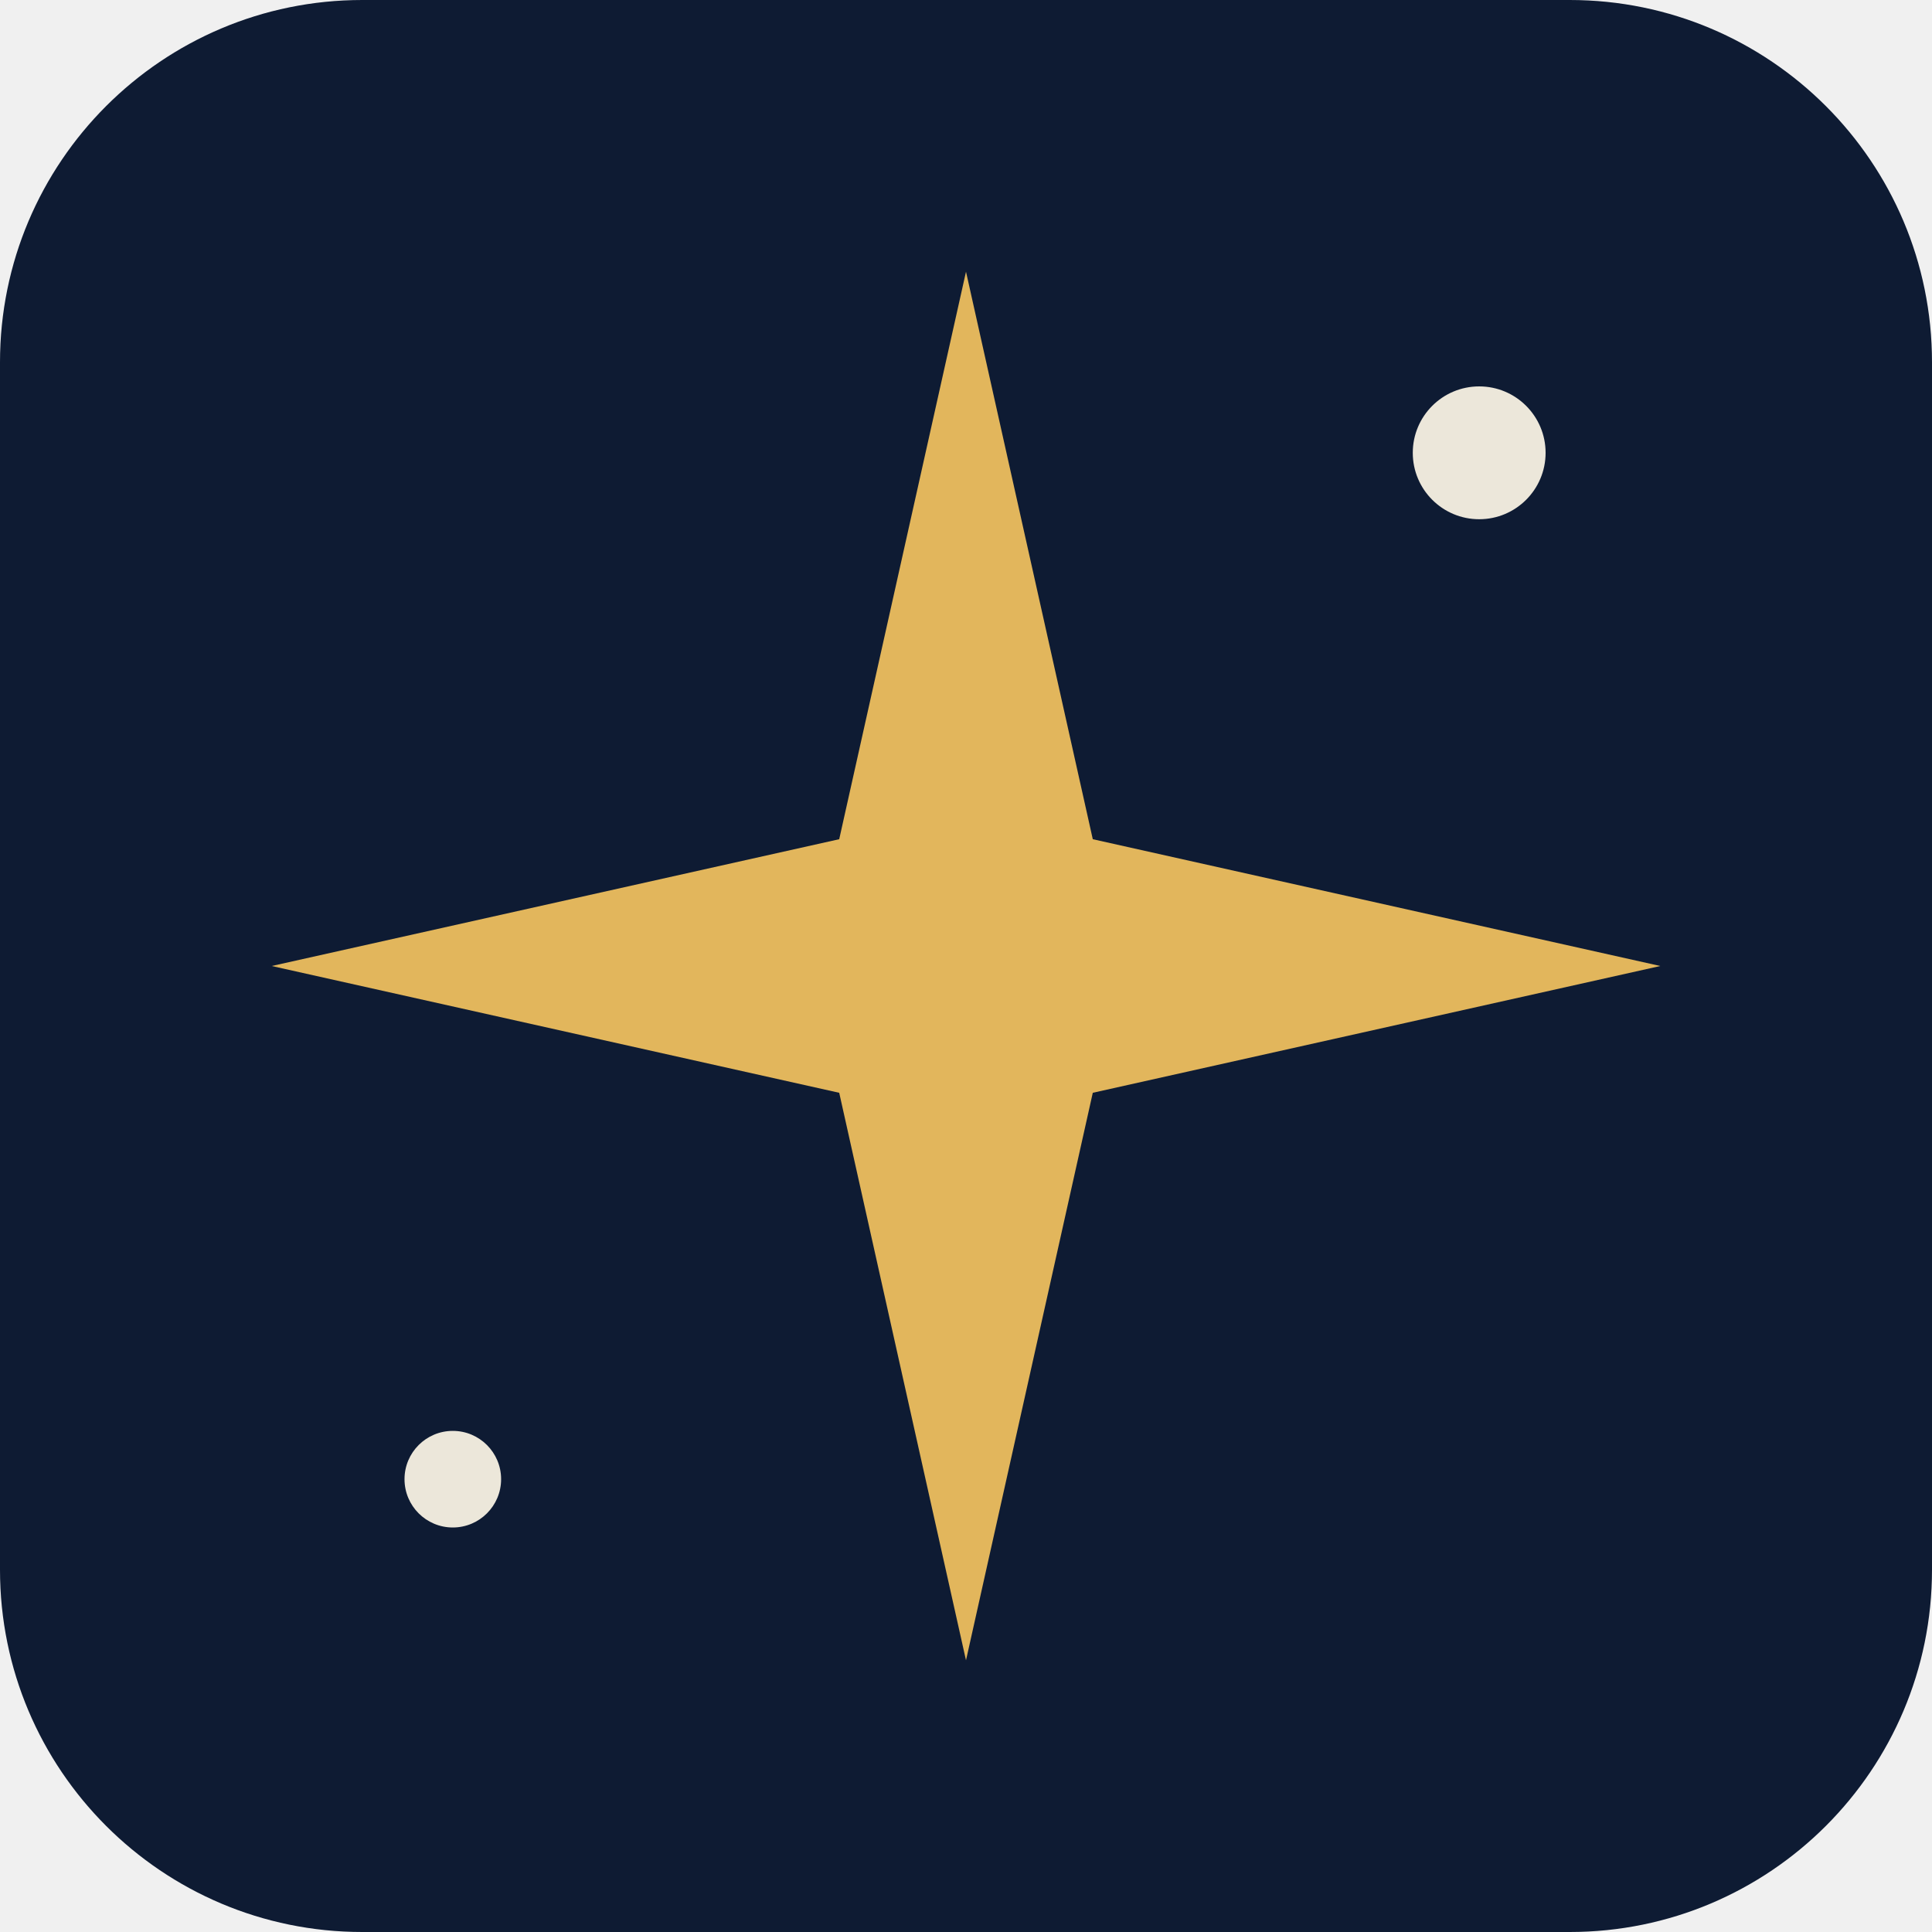
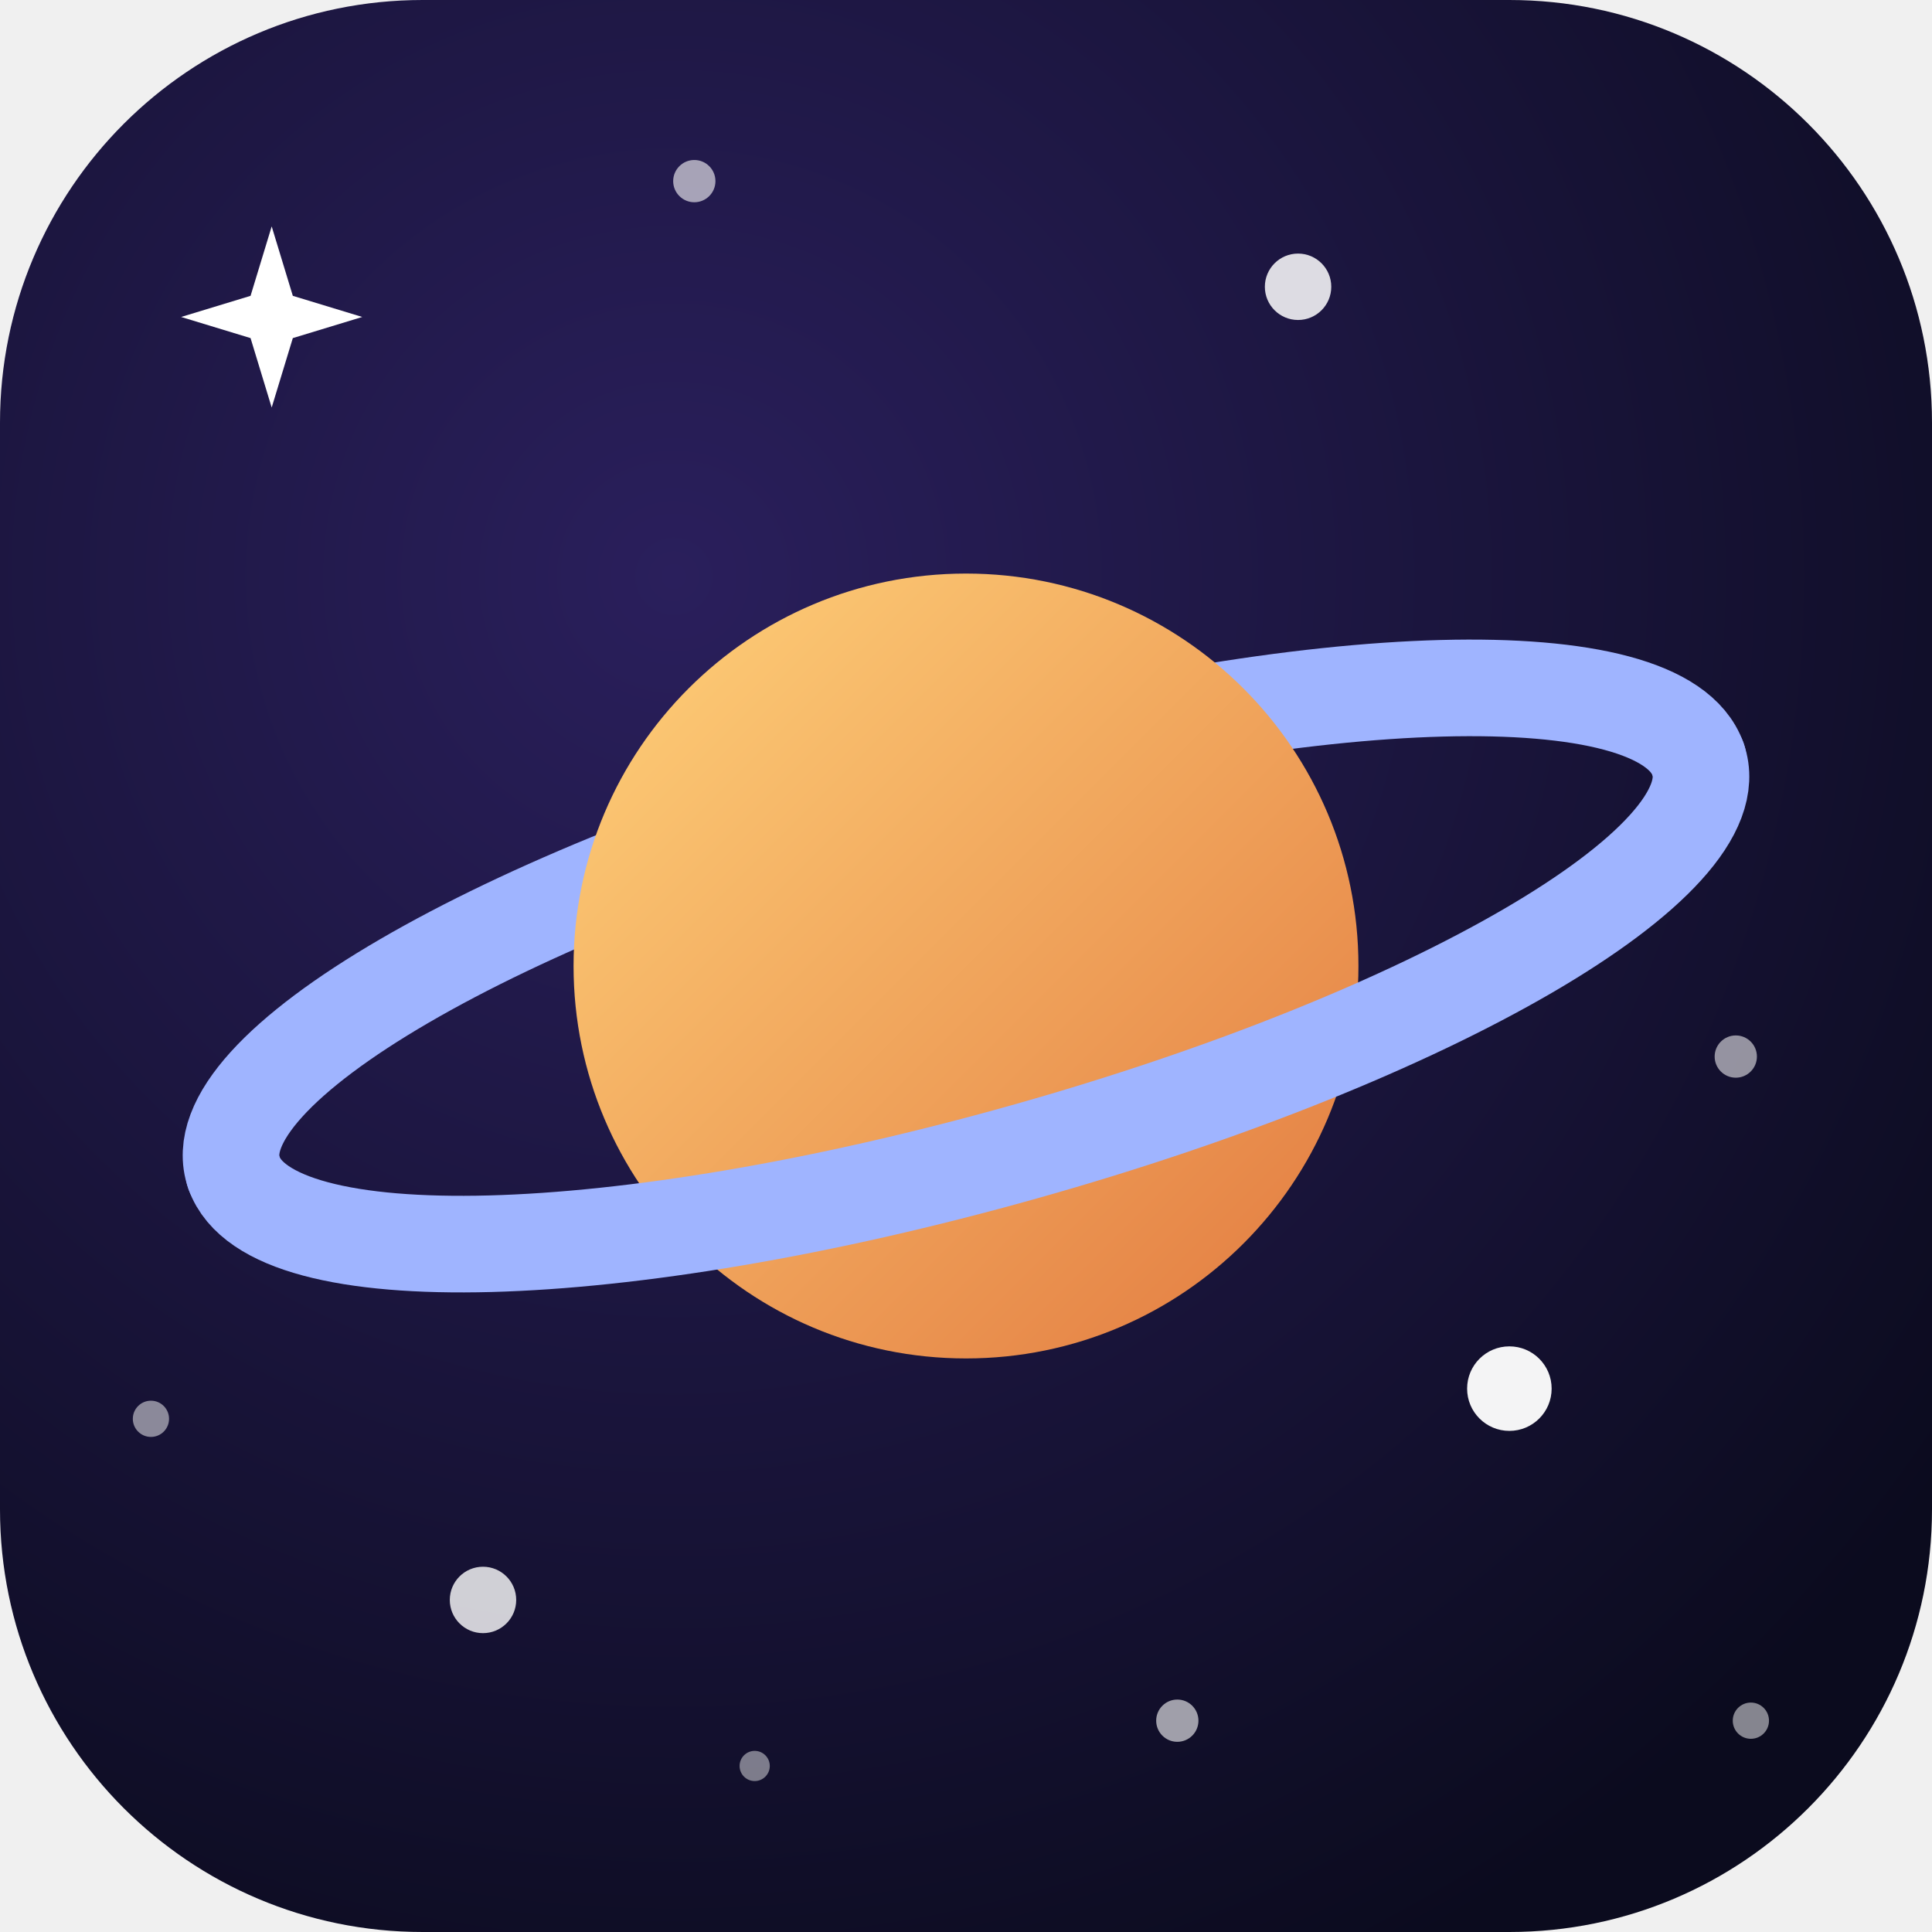
<svg xmlns="http://www.w3.org/2000/svg" viewBox="0 0 64 64">
-   <rect width="64" height="64" rx="12" fill="#0e1b33" />
-   <path d="M32 9 L36.2 27.8 L55 32 L36.2 36.2 L32 55 L27.8 36.2 L9 32 L27.8 27.8 Z" fill="#e2b65c" />
-   <circle cx="49" cy="15" r="2.2" fill="#ece7da" />
-   <circle cx="15" cy="49" r="1.6" fill="#ece7da" />
+   <defs>
+     <radialGradient id="bg" cx="35%" cy="30%" r="80%">
+       <stop offset="0" stop-color="#2a1f5c" />
+       <stop offset="1" stop-color="#0b0b1e" />
+     </radialGradient>
+     <linearGradient id="planet" x1="0" y1="0" x2="1" y2="1">
+       <stop offset="0" stop-color="#ffd27a" />
+       <stop offset="1" stop-color="#e2793f" />
+     </linearGradient>
+   </defs>
+   <rect width="64" height="64" rx="14" fill="url(#bg)" />
+   <g fill="#fff">
+     <path d="M9 7.5l.7 2.3 2.3.7-2.3.7-.7 2.3-.7-2.3-2.3-.7 2.3-.7z" />
+     <circle cx="23" cy="6" r=".7" opacity=".6" />
+     <circle cx="43" cy="9.5" r="1.1" opacity=".85" />
+     <circle cx="57.5" cy="35" r=".7" opacity=".55" />
+     <circle cx="50" cy="46" r="1.4" opacity=".95" />
+     <circle cx="39" cy="57" r=".7" opacity=".6" />
+     <circle cx="16" cy="53" r="1.1" opacity=".8" />
+     <circle cx="5" cy="47" r=".6" opacity=".5" />
+     <circle cx="25" cy="58.5" r=".5" opacity=".45" />
+     <circle cx="58" cy="57" r=".6" opacity=".5" />
+   </g>
+   <path transform="translate(-2.25 5.35)" d="M10 33.5c-1.2-3.4 8.8-9.2 22.3-13 13.5-3.8 25-4.1 26.2-.7" fill="none" stroke="#9fb4ff" stroke-width="3.2" stroke-linecap="round" />
+   <circle cx="32" cy="32" r="13" fill="url(#planet)" />
+   <path transform="translate(-2.25 5.35)" d="M58.5 19.8c1.2 3.4-8.8 9.2-22.3 13-13.5 3.8-25 4.1-26.2.7" fill="none" stroke="#9fb4ff" stroke-width="3.2" stroke-linecap="round" />
</svg>
